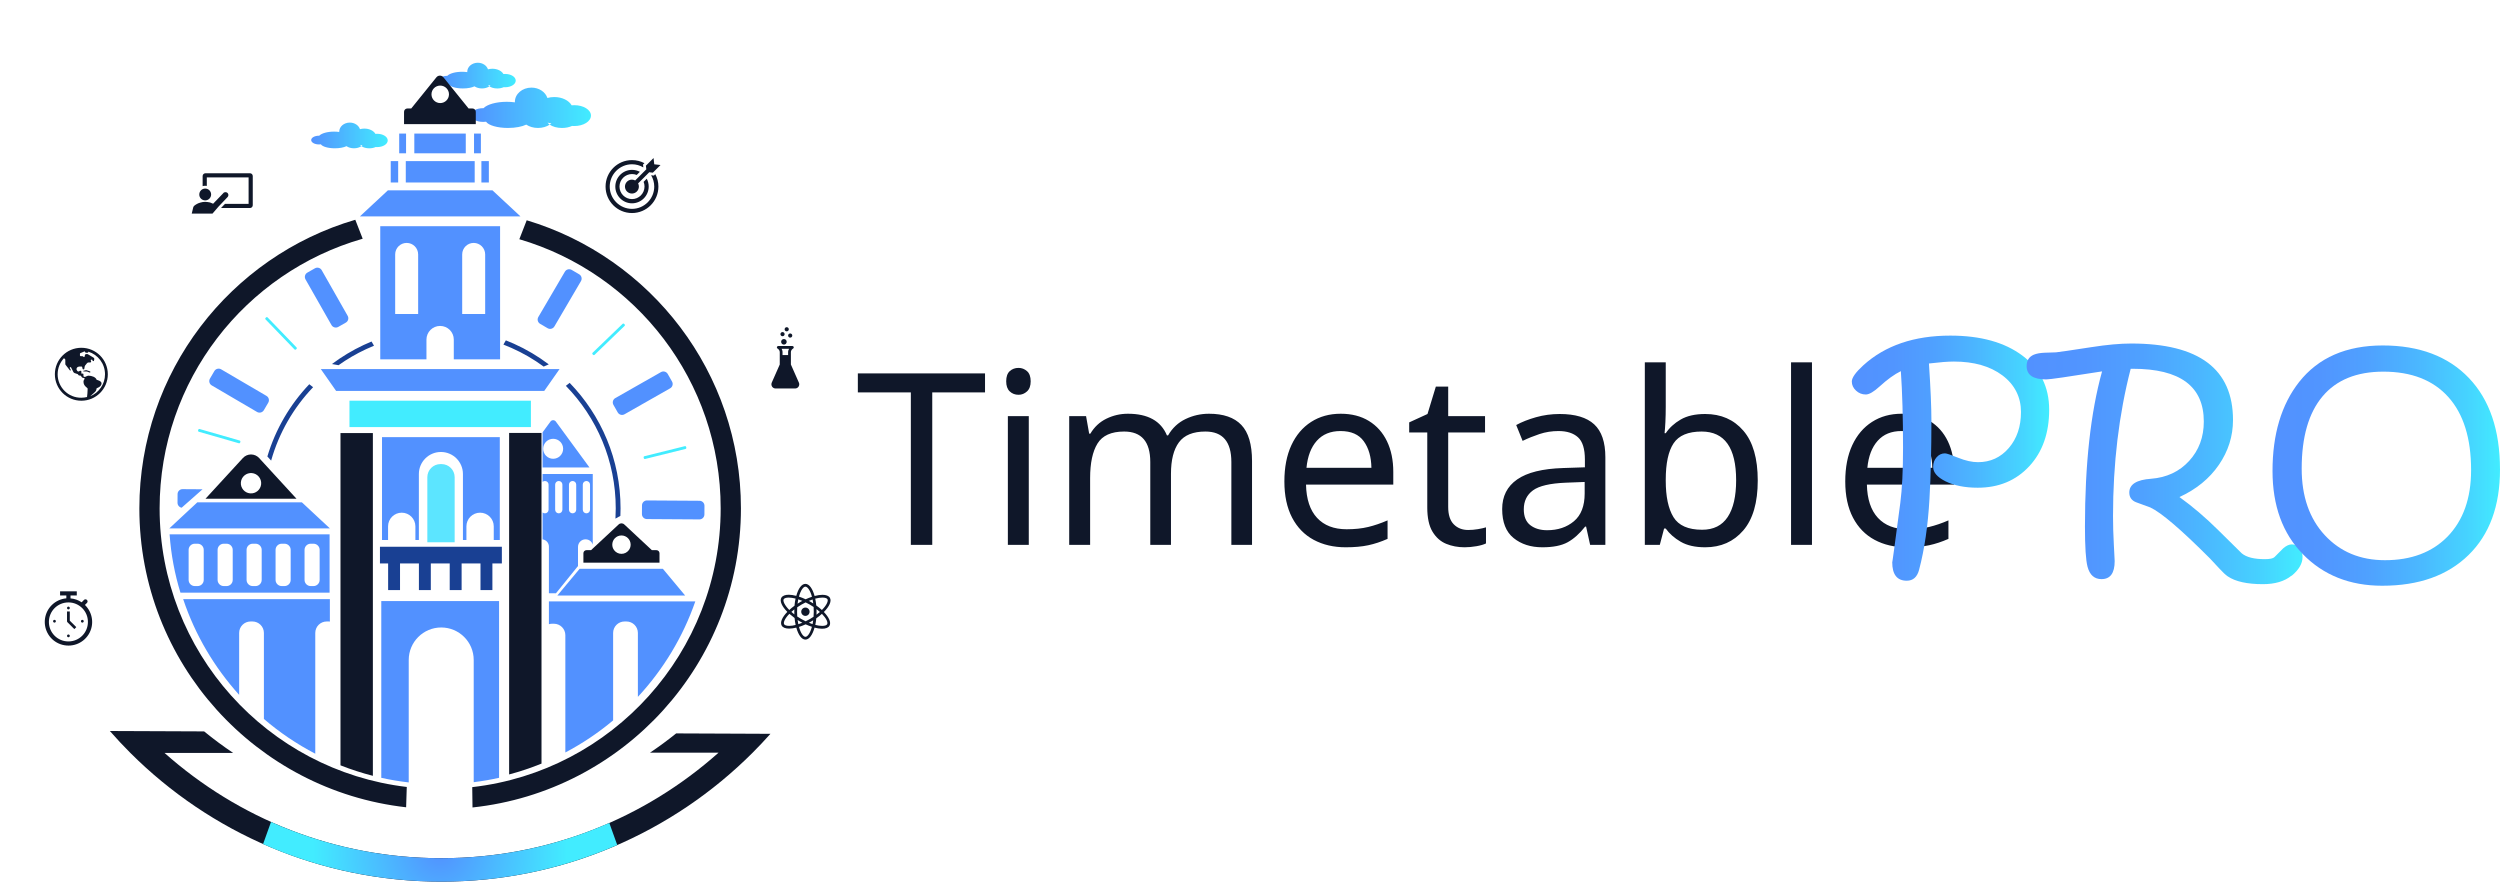
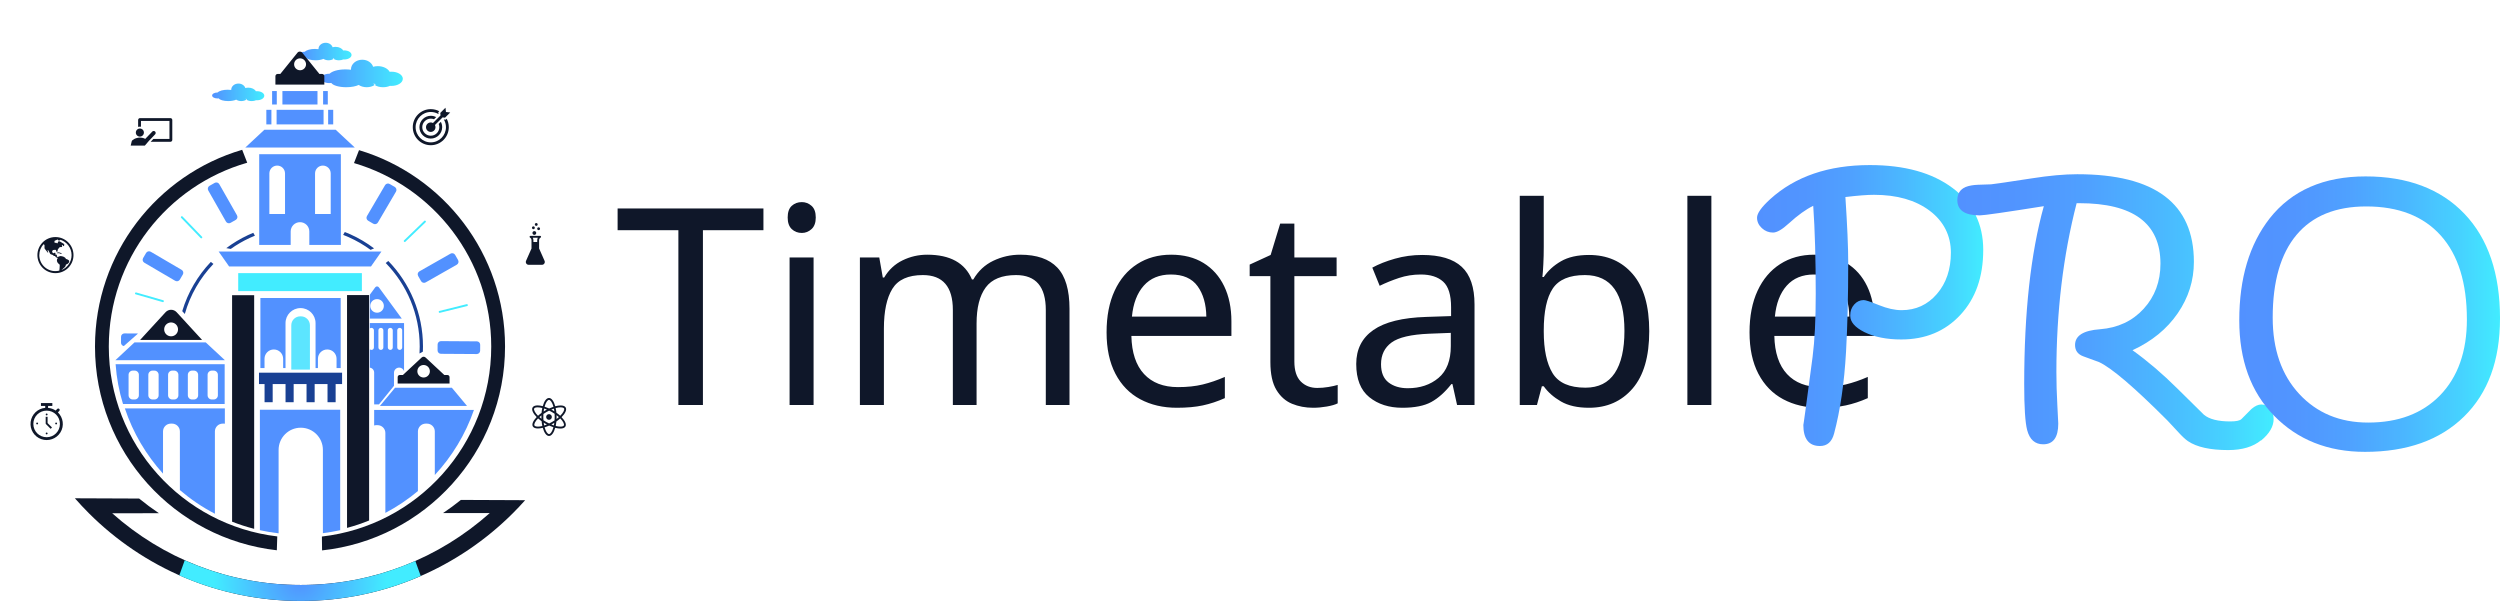
- <svg xmlns="http://www.w3.org/2000/svg" xmlns:xlink="http://www.w3.org/1999/xlink" id="tinetable" viewBox="0 0 1508.14 531.85">
+ <svg xmlns="http://www.w3.org/2000/svg" xmlns:xlink="http://www.w3.org/1999/xlink" id="tinetable" viewBox="0 0 2212.53 531.85">
  <defs>
    <style>
      .cls-1 {
        clip-path: url(#clippath-3);
      }

      .cls-1, .cls-2, .cls-3, .cls-4, .cls-5, .cls-6, .cls-7, .cls-8 {
        fill: none;
      }

      .cls-1, .cls-2, .cls-3, .cls-4, .cls-5, .cls-7, .cls-8 {
        clip-rule: evenodd;
      }

      .cls-2 {
        clip-path: url(#clippath-12);
      }

      .cls-9 {
        fill: url(#Adsız_degrade_3);
      }

      .cls-10 {
        clip-path: url(#clippath-11);
      }

      .cls-11 {
        clip-path: url(#clippath-16);
      }

      .cls-12 {
        fill: #5291ff;
      }

      .cls-3 {
        clip-path: url(#clippath-9);
      }

      .cls-13 {
        fill: url(#Adsız_degrade_3-3);
      }

      .cls-4 {
        clip-path: url(#clippath);
      }

      .cls-14 {
        clip-path: url(#clippath-2);
      }

      .cls-15 {
        fill: url(#Adsız_degrade_5);
      }

      .cls-16 {
        clip-path: url(#clippath-13);
      }

      .cls-17 {
        fill: #5ce5ff;
      }

      .cls-18 {
        fill: #194093;
      }

      .cls-19, .cls-20 {
        fill: #0f1729;
      }

      .cls-21 {
        clip-path: url(#clippath-7);
      }

      .cls-22 {
        fill: url(#Adsız_degrade_3-2);
      }

      .cls-23 {
        clip-path: url(#clippath-1);
      }

      .cls-24 {
        clip-path: url(#clippath-4);
      }

      .cls-25 {
        fill: url(#Adsız_degrade_6);
      }

      .cls-26 {
        fill: url(#Adsız_degrade_5-2);
      }

      .cls-27 {
        clip-path: url(#clippath-8);
      }

+       .cls-28 {
+         fill: #42ecff;
+       }
+ 
      .cls-20 {
        font-family: BerlinSansFB-Reg, 'Berlin Sans FB';
-         font-size: 144.88px;
-       }
- 
-       .cls-28 {
-         fill: #42ecff;
+         font-size: 243.65px;
      }

      .cls-29 {
        clip-path: url(#clippath-14);
      }

      .cls-30 {
        clip-path: url(#clippath-17);
      }

      .cls-7 {
        clip-path: url(#clippath-6);
      }

      .cls-31 {
        clip-path: url(#clippath-5);
      }

      .cls-32 {
        fill: #f18700;
      }

      .cls-33 {
        clip-path: url(#clippath-10);
      }

      .cls-34 {
        fill: url(#Adsız_degrade_5-3);
      }

      .cls-8 {
        clip-path: url(#clippath-15);
      }
    </style>
    <clipPath id="clippath">
      <polygon class="cls-5" points="361.33 132.15 402.09 132.15 402.09 91.33 361.33 91.33 361.33 132.15 361.33 132.15" />
    </clipPath>
    <clipPath id="clippath-1">
      <polygon class="cls-4" points="361.33 91.33 402.09 91.33 402.09 132.15 361.33 132.15 361.33 91.33 361.33 91.33" />
    </clipPath>
    <clipPath id="clippath-2">
      <polygon class="cls-6" points="361.33 132.15 402.09 132.15 402.09 91.33 361.33 91.33 361.33 132.15 361.33 132.15" />
    </clipPath>
    <clipPath id="clippath-3">
      <polygon class="cls-5" points="453.15 236.1 493.98 236.1 493.98 195.28 453.15 195.28 453.15 236.1 453.15 236.1" />
    </clipPath>
    <clipPath id="clippath-4">
      <polygon class="cls-1" points="453.15 195.28 493.98 195.28 493.98 236.1 453.15 236.1 453.15 195.28 453.15 195.28" />
    </clipPath>
    <clipPath id="clippath-5">
      <polygon class="cls-6" points="453.15 236.1 493.98 236.1 493.98 195.28 453.15 195.28 453.15 236.1 453.15 236.1" />
    </clipPath>
    <clipPath id="clippath-6">
      <polygon class="cls-5" points="465.44 389.26 506.2 389.26 506.2 348.44 465.44 348.44 465.44 389.26 465.44 389.26" />
    </clipPath>
    <clipPath id="clippath-7">
      <polygon class="cls-7" points="465.44 348.44 506.2 348.44 506.2 389.26 465.44 389.26 465.44 348.44 465.44 348.44" />
    </clipPath>
    <clipPath id="clippath-8">
      <polygon class="cls-6" points="465.44 389.26 506.2 389.26 506.2 348.44 465.44 348.44 465.44 389.26 465.44 389.26" />
    </clipPath>
    <clipPath id="clippath-9">
      <polygon class="cls-5" points="28.48 246 69.3 246 69.3 205.18 28.48 205.18 28.48 246 28.48 246" />
    </clipPath>
    <clipPath id="clippath-10">
      <polygon class="cls-3" points="28.48 205.18 69.3 205.18 69.3 246 28.48 246 28.48 205.18 28.48 205.18" />
    </clipPath>
    <clipPath id="clippath-11">
      <polygon class="cls-6" points="28.48 246 69.3 246 69.3 205.18 28.48 205.18 28.48 246 28.48 246" />
    </clipPath>
    <clipPath id="clippath-12">
      <polygon class="cls-5" points="20.68 393.31 61.5 393.31 61.5 352.49 20.68 352.49 20.68 393.31 20.68 393.31" />
    </clipPath>
    <clipPath id="clippath-13">
      <polygon class="cls-2" points="20.68 352.49 61.5 352.49 61.5 393.31 20.68 393.31 20.68 352.49 20.68 352.49" />
    </clipPath>
    <clipPath id="clippath-14">
      <polygon class="cls-6" points="20.68 393.31 61.5 393.31 61.5 352.49 20.68 352.49 20.68 393.31 20.68 393.31" />
    </clipPath>
    <clipPath id="clippath-15">
      <polygon class="cls-5" points="113.49 136.89 154.32 136.89 154.32 96.13 113.49 96.13 113.49 136.89 113.49 136.89" />
    </clipPath>
    <clipPath id="clippath-16">
      <polygon class="cls-8" points="113.49 96.13 154.32 96.13 154.32 136.89 113.49 136.89 113.49 96.13 113.49 96.13" />
    </clipPath>
    <clipPath id="clippath-17">
      <polygon class="cls-6" points="113.49 136.89 154.32 136.89 154.32 96.13 113.49 96.13 113.49 136.89 113.49 136.89" />
    </clipPath>
    <linearGradient id="Adsız_degrade_5" data-name="Adsız degrade 5" x1="284.03" y1="65.03" x2="356.49" y2="65.03" gradientUnits="userSpaceOnUse">
      <stop offset="0" stop-color="#5291ff" />
      <stop offset="1" stop-color="#42ecff" />
    </linearGradient>
    <linearGradient id="Adsız_degrade_5-2" data-name="Adsız degrade 5" x1="264.94" y1="45.62" x2="311.12" y2="45.62" xlink:href="#Adsız_degrade_5" />
    <linearGradient id="Adsız_degrade_5-3" data-name="Adsız degrade 5" x1="187.73" y1="81.72" x2="233.9" y2="81.72" xlink:href="#Adsız_degrade_5" />
    <radialGradient id="Adsız_degrade_6" data-name="Adsız degrade 6" cx="265.52" cy="513.85" fx="265.52" fy="513.85" r="76.61" gradientUnits="userSpaceOnUse">
      <stop offset="0" stop-color="#5291ff" />
      <stop offset="1" stop-color="#42ecff" />
    </radialGradient>
-     <linearGradient id="Adsız_degrade_3" data-name="Adsız degrade 3" x1="1117.13" y1="276.38" x2="1236.18" y2="276.38" gradientUnits="userSpaceOnUse">
+     <linearGradient id="Adsız_degrade_3" data-name="Adsız degrade 3" x1="1554.99" y1="270.44" x2="1755.18" y2="270.44" gradientUnits="userSpaceOnUse">
      <stop offset="0" stop-color="#5291ff" />
      <stop offset=".21" stop-color="#5195ff" />
      <stop offset=".42" stop-color="#4fa1ff" />
      <stop offset=".63" stop-color="#4bb6ff" />
      <stop offset=".85" stop-color="#46d2ff" />
      <stop offset="1" stop-color="#42ecff" />
    </linearGradient>
-     <linearGradient id="Adsız_degrade_3-2" data-name="Adsız degrade 3" x1="1222.55" y1="279.82" x2="1389.01" y2="279.82" xlink:href="#Adsız_degrade_3" />
-     <linearGradient id="Adsız_degrade_3-3" data-name="Adsız degrade 3" x1="1370.92" y1="280.87" x2="1508.14" y2="280.87" xlink:href="#Adsız_degrade_3" />
+     <linearGradient id="Adsız_degrade_3-2" data-name="Adsız degrade 3" x1="1732.26" y1="276.23" x2="2012.2" y2="276.23" xlink:href="#Adsız_degrade_3" />
+     <linearGradient id="Adsız_degrade_3-3" data-name="Adsız degrade 3" x1="1981.77" y1="278.01" x2="2212.53" y2="278.01" xlink:href="#Adsız_degrade_3" />
  </defs>
  <line class="cls-32" x1="110.43" y1="361.64" x2="110.43" y2="361.64" />
  <g class="cls-23">
    <g class="cls-14">
      <path class="cls-19" d="m394.68,99.11l-.42-3.78-4.62,4.62.25,2.19-6.71,6.72c-.59-.29-1.26-.5-1.97-.5-2.31,0-4.2,1.89-4.2,4.2s1.89,4.2,4.2,4.2,4.2-1.89,4.2-4.2c0-.71-.17-1.34-.46-1.93l6.71-6.72,2.18.25,4.62-4.62-3.78-.42h0Z" />
      <path class="cls-19" d="m395.02,105.32l-.55.59-.8-.08-.88-.13c1.17,2.02,1.89,4.33,1.89,6.85,0,7.4-6.04,13.45-13.43,13.45s-13.43-6.05-13.43-13.45,6.04-13.45,13.43-13.45c2.48,0,4.82.67,6.84,1.89l-.08-.84-.13-.84.59-.59.29-.29c-2.27-1.18-4.78-1.85-7.51-1.85-8.81,0-15.94,7.14-15.94,15.97s7.13,15.97,15.94,15.97,15.94-7.14,15.94-15.97c0-2.73-.67-5.25-1.89-7.48l-.29.25h0Z" />
      <path class="cls-19" d="m388.26,109.69c.38.88.55,1.85.55,2.86,0,4.16-3.4,7.56-7.55,7.56s-7.55-3.4-7.55-7.56,3.4-7.56,7.55-7.56c1.01,0,1.97.21,2.85.55l1.89-1.89c-1.43-.76-3.02-1.18-4.74-1.18-5.54,0-10.07,4.54-10.07,10.09s4.53,10.09,10.07,10.09,10.07-4.54,10.07-10.09c0-1.72-.42-3.32-1.17-4.75l-1.89,1.89h0Z" />
    </g>
  </g>
  <g class="cls-24">
    <g class="cls-31">
      <path class="cls-19" d="m475.85,198.64c0,.7-.56,1.26-1.26,1.26s-1.26-.56-1.26-1.26.56-1.26,1.26-1.26,1.26.56,1.26,1.26h0Z" />
      <path class="cls-19" d="m477.95,202.42c0,.7-.56,1.26-1.26,1.26s-1.26-.56-1.26-1.26.56-1.26,1.26-1.26,1.26.56,1.26,1.26h0Z" />
      <path class="cls-19" d="m473.32,201.58c0,.7-.56,1.26-1.26,1.26s-1.26-.56-1.26-1.26.56-1.26,1.26-1.26,1.26.56,1.26,1.26h0Z" />
      <path class="cls-19" d="m474.58,206.2c0,.93-.75,1.68-1.68,1.68s-1.68-.75-1.68-1.68c0-.93.75-1.68,1.68-1.68s1.68.75,1.68,1.68h0Z" />
      <path class="cls-19" d="m481.94,230.83l-4.83-10.93v-7.4c0-1.51,1.22-2.14,1.26-2.19.42-.21.59-.71.38-1.13-.17-.29-.46-.46-.8-.46h-8.4c-.34,0-.63.17-.8.46-.21.42-.04.92.38,1.13,0,0,1.26.67,1.26,2.19v7.4l-4.83,10.93c-.34.8-.25,1.68.21,2.4.46.71,1.26,1.13,2.1,1.13h11.77c.84,0,1.64-.42,2.1-1.13.46-.71.55-1.6.21-2.4h0Zm-6.51-18.32v1.68h-3.36v-1.68c0-.88-.25-1.55-.55-2.1h4.5c-.34.55-.59,1.22-.59,2.1h0Z" />
    </g>
  </g>
  <g class="cls-21">
    <g class="cls-27">
      <path class="cls-19" d="m488.39,369.03c0,1.39-1.13,2.52-2.52,2.52s-2.52-1.13-2.52-2.52,1.13-2.52,2.52-2.52,2.52,1.13,2.52,2.52h0Z" />
      <path class="cls-19" d="m500.64,360.63c-.71-1.22-2.31-1.81-4.49-1.81-1.38,0-2.98.25-4.74.71-1.22-4.41-3.23-7.31-5.54-7.31s-4.32,2.86-5.5,7.23c-1.68-.42-3.19-.67-4.53-.67-2.18,0-3.78.59-4.49,1.81-1.17,2.02.38,5.25,3.61,8.53-3.1,3.19-4.53,6.3-3.4,8.28.71,1.22,2.31,1.81,4.49,1.81,1.26,0,2.73-.21,4.32-.59,1.22,4.37,3.23,7.23,5.5,7.23s4.32-2.86,5.5-7.23c1.68.42,3.19.67,4.53.67,2.18,0,3.78-.59,4.49-1.81,1.13-1.98-.29-5.08-3.4-8.28,3.31-3.32,4.82-6.56,3.65-8.57h0Zm-4.49-.13c1.55,0,2.69.38,3.02.97.63,1.09-.5,3.66-3.36,6.51-1.01-.92-2.14-1.85-3.4-2.73-.13-1.43-.34-2.82-.63-4.12,1.59-.42,3.1-.63,4.36-.63h0Zm-7.51,12.9c-.88.5-1.76.97-2.64,1.39-.88-.42-1.76-.88-2.64-1.39-.84-.5-1.68-1.01-2.43-1.51-.08-.92-.08-1.85-.08-2.86,0-.92.04-1.81.08-2.69.84-.59,1.72-1.13,2.69-1.68.8-.46,1.59-.88,2.39-1.26.8.38,1.59.8,2.39,1.26.84.5,1.68,1.01,2.43,1.51.08.92.08,1.85.08,2.86s-.04,2.06-.13,3.03c-.67.46-1.38.88-2.14,1.34h0Zm1.93.8c-.13.8-.25,1.6-.38,2.31-.71-.25-1.47-.5-2.22-.84.5-.25,1.01-.55,1.51-.84.38-.21.76-.42,1.09-.63h0Zm-6.55,1.47c-.84.34-1.64.63-2.43.88-.17-.8-.29-1.64-.42-2.52.46.29.88.55,1.38.84.46.25.96.55,1.47.8h0Zm-4.82-5.04c-.67-.5-1.26-1.01-1.8-1.51.55-.5,1.17-1.01,1.8-1.51,0,.46-.04.92-.04,1.43,0,.55,0,1.09.04,1.6h0Zm1.93-6.43c.13-.92.25-1.81.42-2.65.8.25,1.64.59,2.48.92-.42.21-.88.46-1.3.71-.5.34-1.05.67-1.59,1.01h0Zm6.8-1.72c.76-.34,1.51-.59,2.27-.84.17.76.29,1.55.42,2.4-.46-.29-.88-.55-1.38-.84-.42-.21-.84-.46-1.3-.71h0Zm4.62,4.96c.76.59,1.43,1.13,2.06,1.72-.63.55-1.3,1.13-2.06,1.68.04-.59.04-1.18.04-1.76s0-1.13-.04-1.64h0Zm-6.67-13.53c1.26,0,2.89,2.23,3.94,6.09-1.22.42-2.52.92-3.82,1.51-1.38-.63-2.73-1.18-4.03-1.6,1.05-3.82,2.64-6.01,3.9-6.01h0Zm-13.09,7.56c.38-.63,1.47-.97,3.02-.97,1.22,0,2.6.21,4.11.59-.29,1.34-.5,2.82-.63,4.33-1.17.84-2.22,1.68-3.15,2.56-2.81-2.86-3.99-5.42-3.36-6.51h0Zm3.27,16.09c-1.55,0-2.69-.38-3.02-.97-.63-1.09.46-3.53,3.15-6.3.96.84,2.01,1.68,3.15,2.52.13,1.47.34,2.9.63,4.2-1.38.38-2.73.55-3.9.55h0Zm9.82,6.6c-1.26,0-2.85-2.19-3.9-5.97,1.3-.42,2.64-.92,4.03-1.55,1.3.59,2.56,1.09,3.78,1.47-1.05,3.87-2.64,6.05-3.9,6.05h0Zm13.09-7.56c-.38.63-1.47.97-3.02.97-1.22,0-2.64-.21-4.11-.59.25-1.26.46-2.56.59-3.99,1.26-.88,2.39-1.76,3.4-2.69,2.69,2.77,3.78,5.21,3.15,6.3h0Z" />
    </g>
  </g>
  <g class="cls-33">
    <g class="cls-10">
      <path class="cls-19" d="m49.07,209.8c-8.82,0-15.97,7.14-15.97,15.97s7.14,15.97,15.97,15.97,15.97-7.14,15.97-15.97-7.14-15.97-15.97-15.97h0Zm-14.29,15.97c0-3.74,1.43-7.1,3.78-9.67.38.21.76.55.84.84v2.65c0,.17.04.38.17.5l2.77,3.57.21-.21c.13-.13.17-.34.08-.5l-.5-.84c-.21-.34.13-.76.5-.63.13.04.21.13.25.21l1.39,2.73c.17.29.42.55.71.63l1.85.63c.13.04.21.13.25.21l.13.21c.13.29.42.46.76.46h.5c.13,0,.25.08.34.17l.55.8c.13.17.29.29.5.34l.88.21c.25.04.38.34.29.55,0,0-.67.67-.67,1.64,0,2.77,2.52,3.57,2.52,4.2,0,1.72-.25,4.12-.38,5.04-1.09.25-2.23.42-3.4.42-7.9.13-14.33-6.3-14.33-14.16h0Zm19.67,13.24c.92-.8,2.48-2.14,3.03-2.73.71-.8.84-2.1.84-2.1,0,0,2.94-.8,2.94-2.94,0-1.47-2.94-2.1-2.94-2.1-.5-1.64-2.98-2.52-5.04-2.52-.46,0-2.1.84-2.1.84l-.84-.42v-1.26c0-.25-.17-.42-.42-.42h-.84v-1.26c0-.25-.17-.42-.42-.42h-.42l-.46.29c-.42.29-1.01.13-1.22-.34,0,0-.42-.59-.42-.84,0-1.81,2.1-1.68,2.1-1.68h.92c.21,0,.38.13.42.34l.25,1.05c.04.17.21.34.42.34h.17c.21,0,.38-.13.42-.34l.29-1.55c.04-.13.08-.25.17-.38l1.18-1.47c.25-.29.59-.46.97-.46h1.09c.25,0,.42-.17.42-.42v-.42l-.13-.13c-.25-.25-.08-.71.29-.71h.25c.25,0,.42.17.42.42s.17.42.42.42h.42l.25-1.09c.08-.38-.08-.71-.38-.92l-3.57-2.14s-.13-.04-.21-.04h-.71c-.46,0-.84.38-.84.84v.42c0,.25-.17.42-.42.42h-.42l-.42-.42h-1.26c-.25,0-.42-.17-.42-.42v-1.05c0-.13.04-.25.17-.34l2.69-1.13.42.71c.08.08.17.13.29.13h1.05c.25,0,.42-.17.42-.42v-.21c5.84,1.81,10.08,7.23,10.08,13.66,0,5.97-3.7,11.09-8.91,13.24h0Z" />
      <path class="cls-19" d="m54.24,224.01l-2.02-.67c-.17-.04-.29-.04-.46,0l-1.43.34c-.13.08-.17.25,0,.42h1.93c.13,0,.21,0,.29.04l1.47.59c.25.08.5-.08.5-.34,0-.17-.13-.34-.29-.38h0Z" />
    </g>
  </g>
  <g class="cls-16">
    <g class="cls-29">
      <path class="cls-19" d="m42.11,366.78c0,.46-.38.84-.84.84s-.84-.38-.84-.84c0-.46.38-.84.84-.84s.84.38.84.84h0Z" />
      <path class="cls-19" d="m42.11,383.59c0,.46-.38.84-.84.84s-.84-.38-.84-.84c0-.46.38-.84.84-.84s.84.38.84.84h0Z" />
      <path class="cls-19" d="m50.51,374.76c0,.46-.38.84-.84.84s-.84-.38-.84-.84c0-.46.38-.84.84-.84s.84.38.84.84h0Z" />
      <path class="cls-19" d="m33.7,374.76c0,.46-.38.84-.84.84s-.84-.38-.84-.84c0-.46.38-.84.84-.84s.84.38.84.84h0Z" />
      <path class="cls-19" d="m42.11,368.88h-1.68v5.88c0,.21.08.42.25.59l4.16,4.16,1.18-1.18-3.91-3.91v-5.55h0Z" />
      <path class="cls-19" d="m41.27,386.95c-6.51,0-11.77-5.25-11.77-11.77s5.25-11.77,11.77-11.77,11.77,5.25,11.77,11.77-5.25,11.77-11.77,11.77h0Zm9.96-22.02l1.26-1.26c.46-.5.46-1.26-.04-1.76-.46-.46-1.26-.5-1.76-.04l-1.43,1.47c-2.02-1.34-4.33-2.19-6.72-2.35v-1.76h3.78v-2.52h-10.08v2.52h3.78v1.72c-6.68.59-12.06,5.76-12.9,12.44-.84,6.68,3.07,13.03,9.41,15.25,6.35,2.23,13.36-.21,16.93-5.93,3.57-5.72,2.56-13.11-2.23-17.78h0Z" />
    </g>
  </g>
  <g class="cls-11">
    <g class="cls-30">
      <path class="cls-19" d="m150.81,104.52h-26.89c-.92,0-1.68.76-1.68,1.68v6.08c.46-.13,1.01-.21,1.51-.21.34,0,.67.04,1.01.08v-5.12h25.21v15.94h-14.25l-2.4,2.52h17.48c.92,0,1.68-.76,1.68-1.68v-17.62c0-.92-.76-1.68-1.68-1.68" />
      <path class="cls-19" d="m123.79,120.89c1.97,0,3.57-1.59,3.57-3.57s-1.6-3.57-3.57-3.57-3.57,1.59-3.57,3.57c-.04,1.97,1.6,3.57,3.57,3.57" />
      <path class="cls-19" d="m137.53,116.73c-.55-.84-1.64-1.05-2.48-.55-.17.08-.25.25-.34.34l-6.14,6.38c-.59-.29-1.22-.55-1.85-.76-.97-.17-1.97-.38-2.94-.38s-1.97.17-2.94.46c-1.43.38-2.69,1.09-3.74,1.97-.25.25-.46.63-.55.97l-.88,3.69h12.56v-.04l3.57-4.15,5.5-5.79c.5-.5.67-1.47.21-2.14" />
    </g>
  </g>
  <path class="cls-15" d="m356.49,69.75c0,3.47-4.48,6.28-10.02,6.28-.47,0-.94-.02-1.39-.06-1.64.77-3.75,1.23-6.05,1.23-3,0-5.67-.78-7.41-2.01.36-.24.7-.5,1.01-.78-.8-.09-1.57-.24-2.3-.44.34.44.77.85,1.3,1.21-1.85,1.25-4.34,2.01-7.08,2.01s-5.24-.76-7.09-2.02c-2.46,1.22-6.48,2.02-11,2.02-6.45,0-11.85-1.61-13.23-3.77-.57.08-1.16.12-1.78.12-4.09,0-7.4-1.85-7.4-4.14s3.32-4.14,7.4-4.14c.08,0,.15,0,.23,0,2.2-2.26,7.65-3.85,14.03-3.85,1.72,0,3.37.12,4.9.33,0-.11,0-.22,0-.33,0-4.73,4.47-8.56,9.99-8.56,4.59,0,8.45,2.65,9.62,6.25,1.29-.36,2.7-.56,4.17-.56,4.75,0,8.8,2.07,10.47,5,.53-.06,1.07-.09,1.63-.09,5.53,0,10.02,2.81,10.02,6.28Z" />
  <path class="cls-26" d="m311.12,48.63c0,2.21-2.86,4-6.38,4-.3,0-.6-.01-.89-.04-1.05.49-2.39.78-3.86.78-1.91,0-3.62-.5-4.72-1.28.23-.15.45-.32.64-.5-.51-.06-1-.15-1.47-.28.21.28.49.54.83.77-1.18.79-2.77,1.28-4.51,1.28s-3.34-.49-4.52-1.28c-1.57.78-4.13,1.28-7.01,1.28-4.11,0-7.55-1.03-8.43-2.4-.36.05-.74.08-1.13.08-2.6,0-4.72-1.18-4.72-2.64s2.11-2.64,4.72-2.64c.05,0,.1,0,.14,0,1.4-1.44,4.88-2.46,8.94-2.46,1.09,0,2.14.07,3.12.21,0-.07,0-.14,0-.21,0-3.01,2.85-5.45,6.37-5.45,2.92,0,5.39,1.69,6.13,3.98.82-.23,1.72-.36,2.66-.36,3.02,0,5.61,1.32,6.67,3.19.34-.04.68-.05,1.04-.05,3.52,0,6.38,1.79,6.38,4Z" />
  <path class="cls-34" d="m233.9,84.73c0,2.21-2.86,4-6.38,4-.3,0-.6-.01-.89-.04-1.05.49-2.39.78-3.86.78-1.91,0-3.62-.5-4.72-1.28.23-.15.45-.32.64-.5-.51-.06-1-.15-1.47-.28.21.28.49.54.83.77-1.18.79-2.77,1.28-4.51,1.28s-3.34-.49-4.52-1.28c-1.57.78-4.13,1.28-7.01,1.28-4.11,0-7.55-1.03-8.43-2.4-.36.05-.74.08-1.13.08-2.6,0-4.72-1.18-4.72-2.64s2.11-2.64,4.72-2.64c.05,0,.1,0,.14,0,1.4-1.44,4.88-2.46,8.94-2.46,1.09,0,2.14.07,3.12.21,0-.07,0-.14,0-.21,0-3.01,2.85-5.45,6.37-5.45,2.92,0,5.39,1.69,6.13,3.98.82-.23,1.72-.36,2.66-.36,3.02,0,5.61,1.32,6.67,3.19.34-.04.68-.05,1.04-.05,3.52,0,6.38,1.79,6.38,4Z" />
  <path class="cls-6" d="m531.04,265.52c0,67.68-25.33,129.46-67.02,176.36l-19.27-.09-37.6-.16c-5.09,4.11-10.37,7.99-15.81,11.64l41.38-.02c-44.43,39.6-103,63.66-167.2,63.66s-122.59-23.99-166.99-63.48l41.37-.02c-6.05-4.06-11.89-8.39-17.51-12.99l-37.59-.16-19.28-.08C24.72,393.5,0,332.39,0,265.52,0,118.88,118.88,0,265.52,0s265.52,118.88,265.52,265.52Z" />
  <path class="cls-19" d="m317.74,132.88l-4.45,11.43c70.21,20.61,121.46,85.51,121.46,162.39,0,86.92-65.51,158.52-149.86,168.14v.77s.15,11.5.15,11.5c91.03-9.73,161.93-86.79,161.93-180.41,0-82.06-54.47-151.39-129.23-173.82Zm-221.45,173.82c0-77.26,51.76-142.42,122.5-162.69l-4.46-11.44c-75.29,22.1-130.26,91.7-130.26,174.13,0,93.27,70.38,170.11,160.93,180.3l.36-11.49.03-.77c-83.98-9.95-149.1-81.38-149.1-168.04Z" />
  <path class="cls-18" d="m192.56,229.85l.04.02s.08-.07.13-.12l-.17.1Zm-5.98,1.94c-11.58,12.18-20.35,27.05-25.29,43.57l2.27,2.52c4.75-16.85,13.57-31.99,25.32-44.3l-2.3-1.79Zm37.56-25.77c-1.62.66-3.22,1.37-4.8,2.11-6.77,3.18-13.16,7.03-19.09,11.48l3.98.7c5.19-3.7,10.73-6.93,16.57-9.65,1.58-.75,3.18-1.45,4.81-2.1l-1.47-2.54Zm85.87,1.33c-1.6-.72-3.21-1.39-4.85-2.03l-1.47,2.55c1.64.62,3.26,1.3,4.86,2.02,6.9,3.06,13.41,6.84,19.43,11.25l3.08-1.32c-6.49-4.91-13.54-9.11-21.05-12.47Zm-117.45,22.5l.04.02s.08-.07.13-.12l-.17.1Zm0,0l.04.02s.08-.07.13-.12l-.17.1Zm0,0l.04.02s.08-.07.13-.12l-.17.1Zm151.1,1.12l-2.3,1.79c18.62,19.09,30.09,45.18,30.09,73.94,0,2.07-.06,4.12-.18,6.16l2.98-1.66c.07-1.49.1-2.99.1-4.5,0-29.43-11.69-56.14-30.69-75.73Zm-151.1-1.12l.04.02s.08-.07.13-.12l-.17.1Zm0,0l.04.02s.08-.07.13-.12l-.17.1Zm0,0l.04.02s.08-.07.13-.12l-.17.1Zm0,0l.04.02s.08-.07.13-.12l-.17.1Zm0,0l.04.02s.08-.07.13-.12l-.17.1Z" />
  <rect class="cls-12" x="191.4" y="160.67" width="11.24" height="37.69" rx="3" ry="3" transform="translate(-62.99 120.9) rotate(-29.63)" />
  <rect class="cls-12" x="138.62" y="216.79" width="11.24" height="37.69" rx="3" ry="3" transform="translate(-131.99 240.97) rotate(-59.63)" />
  <path class="cls-12" d="m122.18,295.16l-12.6,11.12c-1.42-.25-2.5-1.5-2.49-2.98l.03-5.24c0-1.65,1.37-2.99,3.02-2.98l12.04.08Z" />
  <rect class="cls-12" x="400.47" y="288.75" width="11.24" height="37.69" rx="3" ry="3" transform="translate(95.9 711.71) rotate(-89.63)" />
  <rect class="cls-12" x="382.08" y="218.35" width="11.24" height="37.69" rx="3" ry="3" transform="translate(373.23 691.47) rotate(-119.63)" />
  <rect class="cls-12" x="331.96" y="161.57" width="11.24" height="37.69" rx="3" ry="3" transform="translate(537.65 506.74) rotate(-149.63)" />
  <rect class="cls-28" x="168.68" y="187.9" width="1.72" height="26.43" rx=".65" ry=".65" transform="translate(-92.1 174.01) rotate(-43.95)" />
  <rect class="cls-28" x="131.38" y="249.87" width="1.72" height="26.43" rx=".65" ry=".65" transform="translate(-157.14 317.45) rotate(-73.95)" />
  <rect class="cls-28" x="400.26" y="259.79" width="1.72" height="26.43" rx=".65" ry=".65" transform="translate(232.9 728.12) rotate(-103.95)" />
  <rect class="cls-28" x="366.25" y="191.51" width="1.72" height="26.43" rx=".65" ry=".65" transform="translate(474.53 611.09) rotate(-133.95)" />
  <path class="cls-19" d="m445.5,442.59l-37.6-.16c-5.09,4.11-10.37,7.99-15.81,11.64l41.38-.02c-44.43,39.6-103,63.66-167.2,63.66s-122.59-23.99-166.99-63.48l41.37-.02c-6.05-4.06-11.89-8.39-17.51-12.99l-37.59-.16-19.28-.08c3.99,4.56,8.13,8.98,12.41,13.26,48.04,47.96,114.35,77.61,187.59,77.61s139.74-29.74,187.79-77.81c3.68-3.68,7.25-7.47,10.71-11.36l-19.27-.09Z" />
  <path class="cls-25" d="m372.36,509.76c-32.52,14.21-68.44,22.09-106.19,22.09s-74.62-8.09-107.48-22.65l4.8-13.35c31.35,14.05,66.1,21.86,102.68,21.86s70.38-7.6,101.39-21.28l4.8,13.33Z" />
  <line class="cls-6" x1="285.05" y1="488.15" x2="285.04" y2="487.11" />
  <path class="cls-6" d="m189.13,328h-1.71c-2.04,0-3.7,1.66-3.7,3.7v18.15c0,2.03,1.66,3.7,3.7,3.7h1.71c2.04,0,3.7-1.67,3.7-3.7v-18.15c0-2.04-1.66-3.7-3.7-3.7Z" />
  <path class="cls-6" d="m171.65,328h-1.72c-2.03,0-3.69,1.66-3.69,3.7v18.15c0,2.03,1.66,3.7,3.69,3.7h1.72c2.03,0,3.7-1.67,3.7-3.7v-18.15c0-2.04-1.67-3.7-3.7-3.7Z" />
  <path class="cls-6" d="m374.9,334.11c1.81,0,3.42-.87,4.43-2.22.7-.92,1.11-2.07,1.11-3.33,0-3.06-2.48-5.54-5.54-5.54s-5.54,2.48-5.54,5.54c0,1.26.41,2.41,1.11,3.33,1.01,1.35,2.62,2.22,4.43,2.22Z" />
  <path class="cls-6" d="m136.69,328h-1.72c-2.03,0-3.7,1.66-3.7,3.7v18.15c0,2.03,1.67,3.7,3.7,3.7h1.72c2.03,0,3.7-1.67,3.7-3.7v-18.15c0-2.04-1.67-3.7-3.7-3.7Z" />
  <path class="cls-6" d="m151.98,285.39c-3.38-.3-6.37,2.19-6.67,5.57-.31,3.37,2.18,6.36,5.56,6.67,3.38.3,6.36-2.19,6.67-5.57.31-3.37-2.19-6.36-5.56-6.67Z" />
  <rect class="cls-6" x="148.75" y="328" width="9.12" height="25.55" rx="3.7" ry="3.7" />
  <path class="cls-6" d="m119.21,328h-1.72c-2.03,0-3.7,1.66-3.7,3.7v18.15c0,2.03,1.67,3.7,3.7,3.7h1.72c2.03,0,3.69-1.67,3.69-3.7v-18.15c0-2.04-1.66-3.7-3.69-3.7Z" />
  <path class="cls-6" d="m328.77,290.17h-.03c-1.2,0-2.17.97-2.17,2.17v15.16c0,1.19.97,2.17,2.17,2.17h.03c1.19,0,2.17-.98,2.17-2.17v-15.16c0-1.2-.98-2.17-2.17-2.17Z" />
  <path class="cls-6" d="m353.75,309.67h.03c1.2,0,2.17-.98,2.17-2.17v-15.16c0-1.2-.97-2.17-2.17-2.17h-.03c-1.19,0-2.17.97-2.17,2.17v15.16c0,1.19.98,2.17,2.17,2.17Z" />
  <path class="cls-6" d="m292.68,153.48c0-1.92-.78-3.65-2.03-4.91-1.25-1.25-2.99-2.03-4.9-2.03-3.83,0-6.93,3.11-6.93,6.94v35.93h13.86v-35.93Z" />
  <path class="cls-6" d="m345.44,290.17h-.03c-1.19,0-2.17.97-2.17,2.17v15.16c0,1.19.98,2.17,2.17,2.17h.03c1.2,0,2.17-.98,2.17-2.17v-15.16c0-1.2-.97-2.17-2.17-2.17Z" />
  <path class="cls-6" d="m333.71,276.76c3.32,0,6.02-2.7,6.02-6.03s-2.7-6.02-6.02-6.02-6.03,2.7-6.03,6.02,2.7,6.03,6.03,6.03Z" />
  <path class="cls-6" d="m337.11,290.17h-.03c-1.2,0-2.17.97-2.17,2.17v15.16c0,1.19.97,2.17,2.17,2.17h.03c1.19,0,2.17-.98,2.17-2.17v-15.16c0-1.2-.98-2.17-2.17-2.17Z" />
  <path class="cls-17" d="m265.72,279.96c-4.38,0-7.93,3.55-7.93,7.93v39.24h16.49v-39.24c0-4.38-3.55-7.93-7.93-7.93h-.63Z" />
  <path class="cls-12" d="m198.83,322.34h-96.52c.85,12.15,3.08,23.93,6.55,35.21h89.97v-35.21Zm-75.93,27.51c0,2.03-1.66,3.7-3.69,3.7h-1.72c-2.03,0-3.7-1.67-3.7-3.7v-18.15c0-2.04,1.67-3.7,3.7-3.7h1.72c2.03,0,3.69,1.66,3.69,3.7v18.15Zm17.49,0c0,2.03-1.67,3.7-3.7,3.7h-1.72c-2.03,0-3.7-1.67-3.7-3.7v-18.15c0-2.04,1.67-3.7,3.7-3.7h1.72c2.03,0,3.7,1.66,3.7,3.7v18.15Zm17.48,0c0,2.03-1.67,3.7-3.7,3.7h-1.72c-2.03,0-3.7-1.67-3.7-3.7v-18.15c0-2.04,1.67-3.7,3.7-3.7h1.72c2.03,0,3.7,1.66,3.7,3.7v18.15Zm17.48,0c0,2.03-1.67,3.7-3.7,3.7h-1.72c-2.03,0-3.69-1.67-3.69-3.7v-18.15c0-2.04,1.66-3.7,3.69-3.7h1.72c2.03,0,3.7,1.66,3.7,3.7v18.15Zm17.48,0c0,2.03-1.66,3.7-3.7,3.7h-1.71c-2.04,0-3.7-1.67-3.7-3.7v-18.15c0-2.04,1.66-3.7,3.7-3.7h1.71c2.04,0,3.7,1.66,3.7,3.7v18.15Z" />
  <polygon class="cls-12" points="119.04 303.02 102.12 318.77 199.01 318.77 182.09 303.02 119.04 303.02" />
  <path class="cls-19" d="m353.78,331.89c-1.01,0-1.84.83-1.84,1.84v5.69h45.91v-5.69c0-1.01-.82-1.84-1.84-1.84h-2.76l-16.65-15.51c-.96-.9-2.44-.9-3.4,0l-16.65,15.51h-2.77Zm21.12-8.87c3.06,0,5.54,2.48,5.54,5.54,0,1.26-.41,2.41-1.11,3.33-1.01,1.35-2.62,2.22-4.43,2.22s-3.42-.87-4.43-2.22c-.7-.92-1.11-2.07-1.11-3.33,0-3.06,2.48-5.54,5.54-5.54Z" />
  <path class="cls-19" d="m156.32,276.31c-2.64-2.87-7.16-2.87-9.79,0l-22.56,24.56h54.9l-22.55-24.56Zm-5.45,21.32c-3.38-.31-5.87-3.3-5.56-6.67.3-3.38,3.29-5.87,6.67-5.57,3.37.31,5.87,3.3,5.56,6.67-.31,3.38-3.29,5.87-6.67,5.57Z" />
  <path class="cls-12" d="m144.27,419.17v-37.35c0-3.82,3.09-6.91,6.91-6.91h1.11c3.81,0,6.91,3.09,6.91,6.91v51.91c9.45,8.1,19.84,15.15,30.99,20.95v-72.86c0-3.82,3.1-6.91,6.91-6.91h1.11c.27,0,.53.02.79.05v-13.53h-88.5c7.21,21.61,18.83,41.21,33.77,57.74Z" />
  <path class="cls-19" d="m307.13,261.16v206.03c6.7-1.78,13.22-3.97,19.54-6.55v-199.48h-19.54Z" />
  <path class="cls-12" d="m335.31,254.3c-.8-1.09-2.43-1.09-3.23,0l-4.77,6.51v21.18h28.29l-20.29-27.69Zm-1.61,22.46c-3.33,0-6.03-2.7-6.03-6.03s2.7-6.02,6.03-6.02,6.02,2.7,6.02,6.02-2.7,6.03-6.02,6.03Z" />
  <path class="cls-12" d="m419.45,362.79l-88.32.02v13.74c.33-.1.66-.17,1-.21.29-.05.59-.07.9-.07h1.11c3.82,0,6.91,3.09,6.91,6.91v70.75c10.31-5.43,19.97-11.93,28.82-19.35v-52.76c0-3.82,3.1-6.91,6.92-6.91h1.1c3.82,0,6.92,3.09,6.92,6.91v38.57c15.24-16.43,27.15-35.98,34.64-57.6Zm-92.14-76.85v4.76c.38-.33.88-.53,1.42-.53h.03c1.19,0,2.17.97,2.17,2.17v15.16c0,1.19-.98,2.17-2.17,2.17h-.03c-.54,0-1.04-.21-1.42-.53v16.24c2.15.28,3.82,2.12,3.82,4.34v28.15l4.25.03,13.3-16.44v-11.55c0-2.51,2.05-4.57,4.57-4.57,1.25,0,2.4.52,3.23,1.34.5.5.89,1.13,1.11,1.82v-42.56h-30.28Zm11.96,21.56c0,1.19-.98,2.17-2.17,2.17h-.03c-1.2,0-2.17-.98-2.17-2.17v-15.16c0-1.2.97-2.17,2.17-2.17h.03c1.19,0,2.17.97,2.17,2.17v15.16Zm8.33,0c0,1.19-.97,2.17-2.17,2.17h-.03c-1.19,0-2.17-.98-2.17-2.17v-15.16c0-1.2.98-2.17,2.17-2.17h.03c1.2,0,2.17.97,2.17,2.17v15.16Zm8.34,0c0,1.19-.97,2.17-2.17,2.17h-.03c-1.19,0-2.17-.98-2.17-2.17v-15.16c0-1.2.98-2.17,2.17-2.17h.03c1.2,0,2.17.97,2.17,2.17v15.16Z" />
  <path class="cls-12" d="m230.01,469.23c5.42,1.2,10.94,2.13,16.56,2.77v-73.87c0-10.82,8.78-19.6,19.6-19.6,5.41,0,10.31,2.19,13.86,5.74s5.74,8.45,5.74,13.86v73.73c5.18-.64,10.28-1.52,15.3-2.64v-106.62h-71.06v106.63Z" />
  <path class="cls-19" d="m205.4,461.69c6.33,2.5,12.85,4.62,19.54,6.33v-206.76h-19.54v200.43Z" />
  <polygon class="cls-18" points="229.21 339.9 234.14 339.9 234.14 355.97 241.32 355.97 241.32 339.9 252.71 339.9 252.71 355.97 259.89 355.97 259.89 339.9 271.29 339.9 271.29 355.97 278.47 355.97 278.47 339.9 289.86 339.9 289.86 355.97 297.04 355.97 297.04 339.9 302.75 339.9 302.75 329.83 229.21 329.83 229.21 339.9" />
  <path class="cls-12" d="m301.51,325.77v-62.06h-71.06v62.06h3.65v-8.24c0-4.56,3.69-8.25,8.24-8.25,2.28,0,4.34.92,5.83,2.41,1.49,1.5,2.42,3.56,2.42,5.84v8.24h2.1v-39.83c0-7.33,5.95-13.28,13.29-13.28,3.67,0,6.99,1.49,9.4,3.89,2.4,2.41,3.89,5.73,3.89,9.39v39.83h2.1v-8.24c0-4.56,3.69-8.25,8.25-8.25,2.28,0,4.34.92,5.83,2.41,1.49,1.5,2.41,3.56,2.41,5.84v8.24h3.65Z" />
  <rect class="cls-28" x="210.82" y="241.72" width="109.45" height="15.92" />
  <polygon class="cls-12" points="337.56 222.64 193.52 222.64 202.77 235.84 328.31 235.84 337.56 222.64" />
  <rect class="cls-12" x="244.79" y="97.19" width="41.57" height="12.9" />
  <rect class="cls-12" x="235.71" y="97.19" width="4.49" height="12.9" />
  <rect class="cls-12" x="290.41" y="97.19" width="4.49" height="12.9" />
  <rect class="cls-12" x="249.94" y="80.58" width="31.04" height="11.9" />
  <rect class="cls-12" x="240.82" y="80.58" width="4.14" height="11.9" />
  <rect class="cls-12" x="285.96" y="80.58" width="4.14" height="11.9" />
  <polygon class="cls-12" points="297.06 114.8 234.02 114.8 217.1 130.55 313.98 130.55 297.06 114.8" />
  <path class="cls-19" d="m287.02,67.44c0-1.1-.9-2-2-2h-2.34l-15.19-18.81c-1.09-1.34-3.14-1.34-4.22,0l-15.19,18.81h-2.34c-1.1,0-2,.9-2,2v7.43h43.28v-7.43Zm-21.45-5.26c-2.91,0-5.28-2.36-5.28-5.28s2.37-5.27,5.28-5.27,5.28,2.36,5.28,5.27-2.36,5.28-5.28,5.28Z" />
  <path class="cls-12" d="m301.68,216.75v-80.31h-72.29v80.31h27.87v-11.89c0-4.55,3.7-8.24,8.25-8.24,2.27,0,4.33.92,5.83,2.41,1.49,1.49,2.41,3.55,2.41,5.83v11.89h27.93Zm-49.43-27.34h-13.86v-35.93c0-3.83,3.1-6.94,6.93-6.94,1.92,0,3.65.78,4.9,2.03s2.03,2.99,2.03,4.91v35.93Zm26.57-35.93c0-3.83,3.1-6.94,6.93-6.94,1.91,0,3.65.78,4.9,2.03,1.25,1.26,2.03,2.99,2.03,4.91v35.93h-13.86v-35.93Z" />
  <line class="cls-6" x1="415.4" y1="358.5" x2="413.33" y2="358.48" />
  <polygon class="cls-12" points="413.33 359.27 336.21 359.27 349.64 343.15 399.9 343.15 413.33 359.27" />
  <line class="cls-6" x1="335.38" y1="357.9" x2="334.9" y2="358.5" />
-   <text class="cls-20" transform="translate(516.06 328.7) scale(.99 1)">
+   <text class="cls-20" transform="translate(544.18 358.44) scale(.99 1)">
    <tspan x="0" y="0">Timetable</tspan>
  </text>
-   <path class="cls-9" d="m1236.18,247.12c0,14.13-4.01,25.52-12.02,34.15-8.01,8.63-18.38,12.95-31.1,12.95-7.71,0-14.21-1.3-19.5-3.9-4.9-2.49-7.35-5.32-7.35-8.49v-.39c0-2.18.69-4.05,2.07-5.61,1.38-1.56,3.06-2.34,5.04-2.34.94,0,3.59.89,7.97,2.66,4.38,1.77,8.36,2.66,11.94,2.66,7.49,0,13.69-2.84,18.59-8.54,4.9-5.69,7.35-12.95,7.35-21.77s-3.72-16.42-11.15-22.01c-7.44-5.59-17.21-8.38-29.33-8.38-3.52,0-8.54.39-15.04,1.17.99,14.97,1.49,26.49,1.49,34.58,0,17.52-.39,33.17-1.16,46.94-.94,16.38-3.03,30.69-6.28,42.95-1.16,4.38-3.63,6.57-7.44,6.57-5.84,0-8.76-3.73-8.76-11.19,0,.83,1.62-11.08,4.87-35.75,1.1-8.5,1.65-19.56,1.65-33.17,0-18.2-.44-33.64-1.32-46.31-3.86,1.88-8.12,4.95-12.81,9.23-3.52,3.23-6.31,4.85-8.34,4.85-2.26,0-4.23-.78-5.91-2.35-1.68-1.56-2.52-3.39-2.52-5.48,0-2.29,2.31-5.55,6.94-9.78,13.16-11.94,30.65-17.91,52.46-17.91,18.29,0,32.8,4.03,43.54,12.09,10.74,8.06,16.11,18.92,16.11,32.58Z" />
-   <path class="cls-22" d="m1389.01,336.06c0,3.91-2.2,7.69-6.62,11.34v-.16c-4.19,3.44-9.95,5.16-17.28,5.16-9.49,0-16.55-1.56-21.18-4.69-1.38-.94-3.08-2.53-5.12-4.77-3.3-3.6-5.19-5.63-5.69-6.1-17.45-17.47-29.44-27.72-35.99-30.74-2.86-.99-5.69-2.02-8.45-3.09-2.78-1.07-4.17-3.04-4.17-5.91,0-4.9,4.38-7.67,13.14-8.29,9.42-.73,17.07-4.32,22.97-10.76,5.89-6.44,8.84-14.35,8.84-23.74,0-21.23-14.26-31.84-42.79-31.84h-1.32c-7.1,27.54-10.66,57.16-10.66,88.87,0,5.48.17,11.24.5,17.29.33,6.05.5,9.34.5,9.86,0,7.25-2.64,10.87-7.93,10.87-4.3,0-7.1-2.48-8.43-7.43-1.05-3.96-1.57-12.07-1.57-24.33,0-37.65,3.44-68.84,10.33-93.56-20.32,3.23-31.56,4.85-33.71,4.85-7.88,0-11.81-2.69-11.81-8.06,0-3.34,1.46-5.63,4.38-6.88,1.71-.68,3.88-1.07,6.53-1.17,2.26-.1,4.54-.18,6.86-.23,1.71-.16,8.81-1.2,21.31-3.13,9.31-1.46,17.32-2.19,24.04-2.19,40.92,0,61.38,15.38,61.38,46.15,0,9.75-2.84,18.76-8.51,27.03-5.67,8.27-13.6,14.75-23.79,19.44,7.99,5.74,15.83,12.44,23.54,20.1,9.14,9.07,13.82,13.69,14.04,13.85,2.81,2.35,7.44,3.52,13.88,3.52,3.08,0,5.04-.42,5.87-1.25,1.76-1.77,3.52-3.55,5.29-5.32,1.82-1.56,3.55-2.35,5.2-2.35,1.76,0,3.28.73,4.54,2.19s1.9,3.29,1.9,5.48Z" />
-   <path class="cls-13" d="m1508.14,283.18c0,22.06-6.32,39.27-18.96,51.63-12.64,12.36-30,18.54-52.09,18.54-19.55,0-35.52-6.36-47.92-19.09-12.17-12.46-18.26-29.18-18.26-50.14,0-22.11,5.34-40,16.03-53.66,11.62-14.71,28.45-22.06,50.48-22.06s39.46,6.55,51.96,19.64c12.5,13.09,18.75,31.47,18.75,55.15Zm-17.43.47c0-19.24-4.59-33.96-13.76-44.16-9.17-10.2-22.24-15.29-39.2-15.29-16.08,0-28.31,4.98-36.68,14.94s-12.56,24.49-12.56,43.57c0,16.74,4.65,30.13,13.96,40.17,9.31,10.04,21.4,15.06,36.27,15.06,15.86,0,28.45-4.75,37.75-14.24,9.47-9.75,14.21-23.1,14.21-40.05Z" />
+   <path class="cls-9" d="m1755.18,221.24c0,23.77-6.74,42.91-20.21,57.42-13.48,14.51-30.91,21.77-52.31,21.77-12.97,0-23.9-2.18-32.79-6.56-8.24-4.19-12.36-8.95-12.36-14.28v-.66c0-3.66,1.16-6.81,3.47-9.43,2.32-2.62,5.14-3.94,8.47-3.94,1.57,0,6.04,1.49,13.41,4.47,7.36,2.98,14.05,4.47,20.08,4.47,12.6,0,23.02-4.78,31.26-14.36,8.24-9.57,12.36-21.77,12.36-36.62s-6.25-27.62-18.76-37.01c-12.5-9.4-28.94-14.1-49.32-14.1-5.93,0-14.36.66-25.28,1.97,1.67,25.17,2.5,44.55,2.5,58.15,0,29.47-.65,55.78-1.94,78.93-1.57,27.54-5.09,51.61-10.56,72.22-1.94,7.37-6.11,11.05-12.5,11.05-9.82,0-14.73-6.27-14.73-18.81,0,1.4,2.73-18.64,8.2-60.12,1.85-14.3,2.78-32.89,2.78-55.78,0-30.61-.74-56.57-2.22-77.88-6.48,3.16-13.66,8.33-21.53,15.52-5.93,5.44-10.6,8.16-14.03,8.16-3.8,0-7.11-1.32-9.93-3.95-2.82-2.63-4.24-5.7-4.24-9.21,0-3.86,3.89-9.34,11.67-16.44,22.14-20.08,51.54-30.13,88.22-30.13,30.75,0,55.15,6.78,73.21,20.33,18.06,13.55,27.09,31.81,27.09,54.79Z" />
+   <path class="cls-22" d="m2012.2,370.82c0,6.58-3.7,12.94-11.14,19.08v-.26c-7.04,5.79-16.74,8.68-29.06,8.68-15.95,0-27.83-2.63-35.61-7.89-2.32-1.58-5.19-4.25-8.61-8.02-5.56-6.05-8.73-9.47-9.56-10.26-29.34-29.38-49.5-46.61-60.53-51.7-4.82-1.67-9.56-3.4-14.22-5.2-4.68-1.8-7.02-5.11-7.02-9.93,0-8.24,7.36-12.89,22.09-13.94,15.84-1.23,28.71-7.26,38.62-18.09,9.91-10.83,14.87-24.14,14.87-39.93,0-35.7-23.99-53.54-71.96-53.54h-2.22c-11.95,46.31-17.92,96.12-17.92,149.45,0,9.21.28,18.9.83,29.07.56,10.17.83,15.7.83,16.58,0,12.19-4.45,18.29-13.34,18.29-7.22,0-11.95-4.17-14.17-12.5-1.76-6.67-2.64-20.3-2.64-40.91,0-63.32,5.79-115.77,17.37-157.34-34.18,5.44-53.07,8.16-56.68,8.16-13.24,0-19.87-4.52-19.87-13.55,0-5.61,2.45-9.47,7.36-11.58,2.87-1.14,6.53-1.8,10.98-1.97,3.8-.18,7.64-.31,11.53-.39,2.87-.26,14.82-2.02,35.84-5.26,15.65-2.46,29.13-3.68,40.43-3.68,68.82,0,103.22,25.87,103.22,77.62,0,16.4-4.77,31.55-14.31,45.45-9.54,13.9-22.88,24.8-40.01,32.69,13.43,9.65,26.63,20.92,39.59,33.81,15.37,15.26,23.25,23.02,23.62,23.29,4.72,3.95,12.5,5.92,23.34,5.92,5.19,0,8.47-.7,9.86-2.1,2.96-2.98,5.93-5.96,8.89-8.95,3.06-2.63,5.97-3.95,8.75-3.95,2.96,0,5.51,1.23,7.64,3.68,2.13,2.46,3.2,5.53,3.2,9.21Z" />
+   <path class="cls-13" d="m2212.53,281.89c0,37.1-10.63,66.04-31.88,86.83-21.26,20.79-50.45,31.18-87.59,31.18-32.88,0-59.74-10.7-80.58-32.1-20.47-20.96-30.7-49.07-30.7-84.33,0-37.19,8.98-67.27,26.95-90.25,19.54-24.73,47.84-37.1,84.88-37.1s66.36,11.01,87.39,33.02c21.02,22.01,31.54,52.93,31.54,92.75Zm-29.31.79c0-32.36-7.71-57.12-23.13-74.26-15.42-17.15-37.39-25.72-65.92-25.72-27.04,0-47.61,8.38-61.68,25.13-14.08,16.75-21.12,41.18-21.12,73.28,0,28.15,7.83,50.67,23.48,67.55s35.98,25.32,60.99,25.32c26.67,0,47.84-7.98,63.49-23.94,15.93-16.4,23.9-38.85,23.9-67.36Z" />
</svg>
